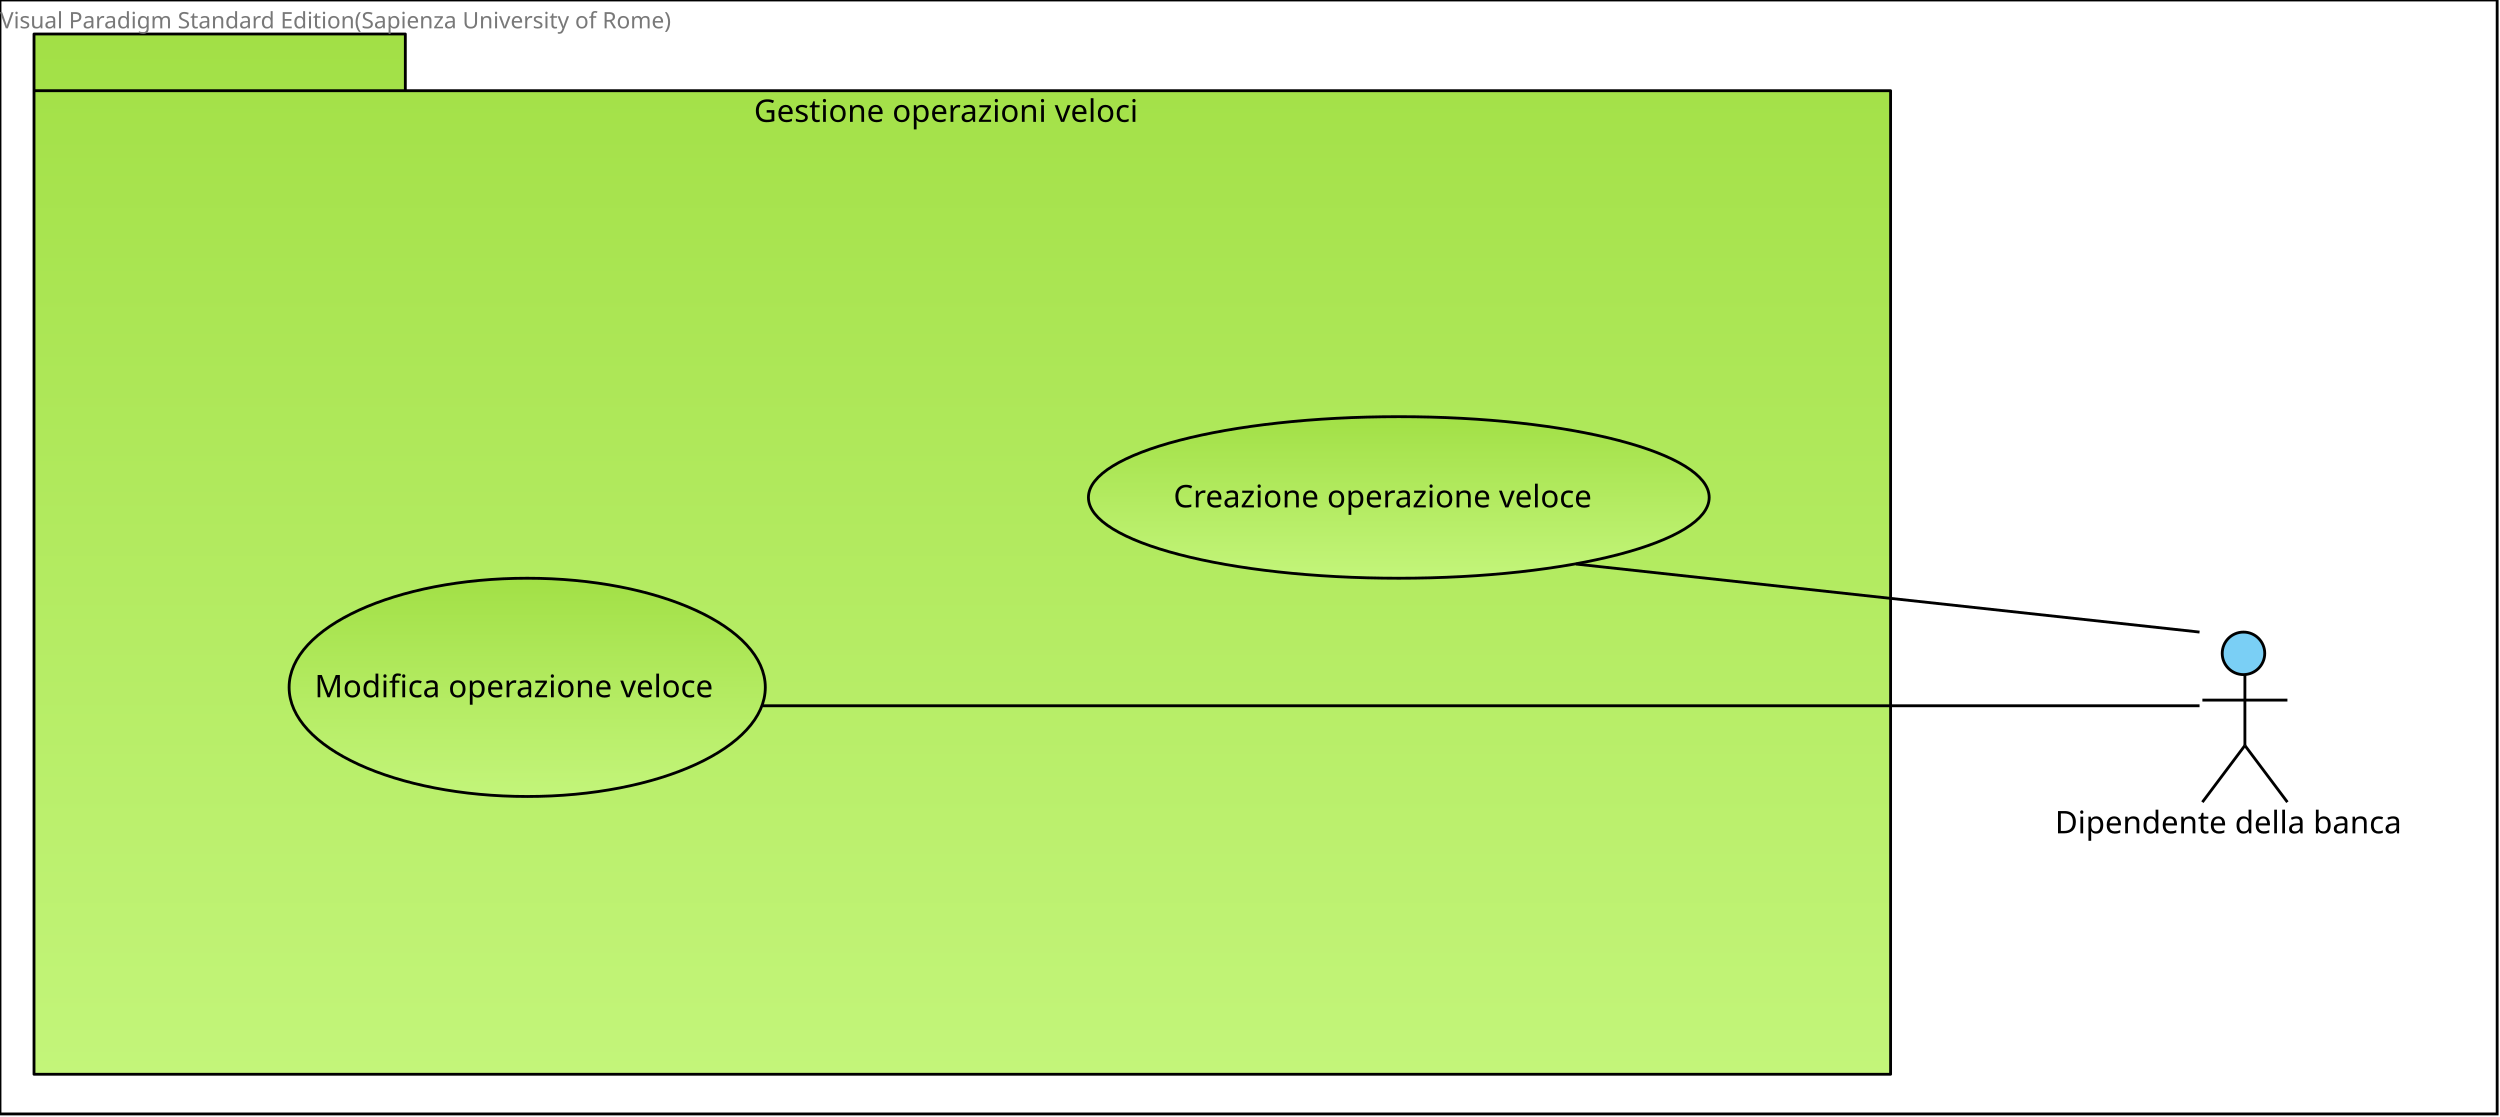
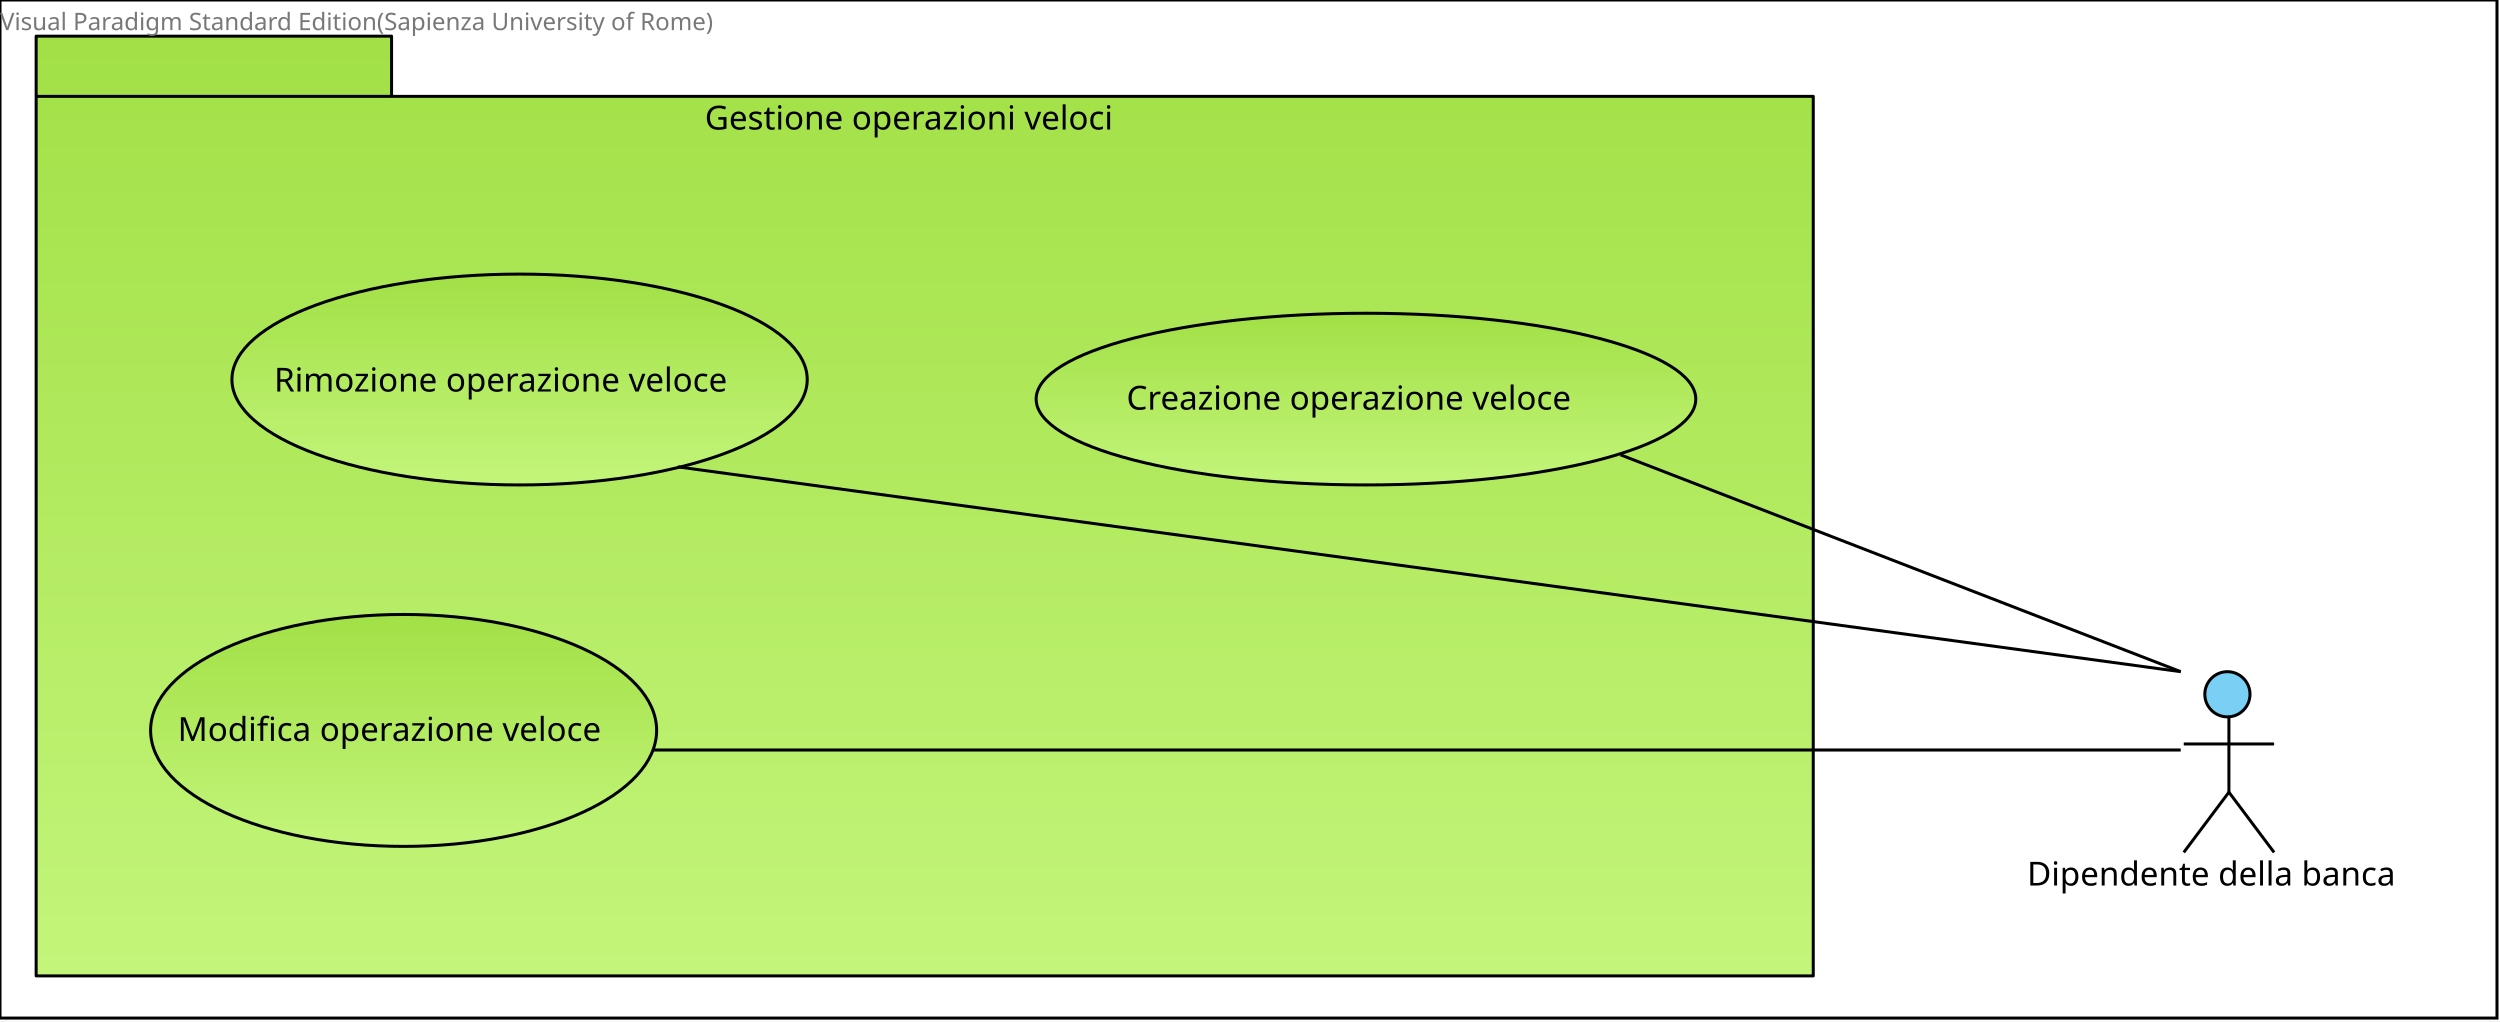
- <svg xmlns="http://www.w3.org/2000/svg" fill-opacity="0" color-rendering="auto" color-interpolation="auto" stroke="rgb(0,0,0)" text-rendering="auto" stroke-linecap="square" width="882" stroke-miterlimit="10" stroke-opacity="0" shape-rendering="auto" fill="rgb(0,0,0)" stroke-dasharray="none" font-weight="normal" stroke-width="1" height="394" font-family="'Dialog'" font-style="normal" stroke-linejoin="miter" font-size="12" stroke-dashoffset="0" image-rendering="auto">
+ <svg xmlns="http://www.w3.org/2000/svg" fill-opacity="0" color-rendering="auto" color-interpolation="auto" stroke="rgb(0,0,0)" text-rendering="auto" stroke-linecap="square" width="830" stroke-miterlimit="10" stroke-opacity="0" shape-rendering="auto" fill="rgb(0,0,0)" stroke-dasharray="none" font-weight="normal" stroke-width="1" height="339" font-family="'Dialog'" font-style="normal" stroke-linejoin="miter" font-size="12" stroke-dashoffset="0" image-rendering="auto">
  <defs id="genericDefs" />
  <g>
    <defs id="defs1">
-       <linearGradient x1="328" gradientUnits="userSpaceOnUse" x2="328" y1="368" y2="0" id="linearGradient1" spreadMethod="reflect">
+       <linearGradient x1="295.5" gradientUnits="userSpaceOnUse" x2="295.5" y1="313" y2="0" id="linearGradient1" spreadMethod="reflect">
        <stop stop-opacity="1" stop-color="rgb(195,245,122)" offset="0%" />
        <stop stop-opacity="1" stop-color="rgb(162,224,70)" offset="100%" />
      </linearGradient>
      <linearGradient x1="109.5" gradientUnits="userSpaceOnUse" x2="109.5" y1="57" y2="0" id="linearGradient2" spreadMethod="reflect">
        <stop stop-opacity="1" stop-color="rgb(195,245,122)" offset="0%" />
        <stop stop-opacity="1" stop-color="rgb(162,224,70)" offset="100%" />
      </linearGradient>
      <linearGradient x1="84" gradientUnits="userSpaceOnUse" x2="84" y1="77" y2="0" id="linearGradient3" spreadMethod="reflect">
        <stop stop-opacity="1" stop-color="rgb(195,245,122)" offset="0%" />
        <stop stop-opacity="1" stop-color="rgb(162,224,70)" offset="100%" />
      </linearGradient>
+       <linearGradient x1="95.5" gradientUnits="userSpaceOnUse" x2="95.5" y1="70" y2="0" id="linearGradient4" spreadMethod="reflect">
+         <stop stop-opacity="1" stop-color="rgb(195,245,122)" offset="0%" />
+         <stop stop-opacity="1" stop-color="rgb(162,224,70)" offset="100%" />
+       </linearGradient>
      <clipPath clipPathUnits="userSpaceOnUse" id="clipPath1">
-         <path d="M-7 -7 L667 -7 L667 379 L-7 379 L-7 -7 Z" />
+         <path d="M-7 -7 L602 -7 L602 324 L-7 324 L-7 -7 Z" />
      </clipPath>
      <clipPath clipPathUnits="userSpaceOnUse" id="clipPath2">
-         <path d="M0 0 L0 14 L656 14 L656 0 Z" />
+         <path d="M0 0 L0 14 L591 14 L591 0 Z" />
      </clipPath>
      <clipPath clipPathUnits="userSpaceOnUse" id="clipPath3">
        <path d="M-7 -7 L230 -7 L230 68 L-7 68 L-7 -7 Z" />
      </clipPath>
      <clipPath clipPathUnits="userSpaceOnUse" id="clipPath4">
        <path d="M0 0 L0 57 L219 57 L219 0 Z" />
      </clipPath>
      <clipPath clipPathUnits="userSpaceOnUse" id="clipPath5">
        <path d="M-7 -7 L179 -7 L179 88 L-7 88 L-7 -7 Z" />
      </clipPath>
      <clipPath clipPathUnits="userSpaceOnUse" id="clipPath6">
        <path d="M0 0 L0 77 L168 77 L168 0 Z" />
      </clipPath>
      <clipPath clipPathUnits="userSpaceOnUse" id="clipPath7">
        <path d="M-7 -7 L41 -7 L41 71 L-7 71 L-7 -7 Z" />
      </clipPath>
      <clipPath clipPathUnits="userSpaceOnUse" id="clipPath8">
+         <path d="M-7 -7 L202 -7 L202 81 L-7 81 L-7 -7 Z" />
+       </clipPath>
+       <clipPath clipPathUnits="userSpaceOnUse" id="clipPath9">
+         <path d="M0 0 L0 70 L191 70 L191 0 Z" />
+       </clipPath>
+       <clipPath clipPathUnits="userSpaceOnUse" id="clipPath10">
        <path d="M-152 -14 L304 -14 L304 28 L-152 28 L-152 -14 Z" />
      </clipPath>
-       <clipPath clipPathUnits="userSpaceOnUse" id="clipPath9">
-         <path d="M0 0 L324 0 L324 128 L0 128 L0 0 Z" />
+       <clipPath clipPathUnits="userSpaceOnUse" id="clipPath11">
+         <path d="M0 0 L290 0 L290 176 L0 176 L0 0 Z" />
      </clipPath>
-       <clipPath clipPathUnits="userSpaceOnUse" id="clipPath10">
+       <clipPath clipPathUnits="userSpaceOnUse" id="clipPath12">
        <path d="M0 0 L611 0 L611 104 L0 104 L0 0 Z" />
+       </clipPath>
+       <clipPath clipPathUnits="userSpaceOnUse" id="clipPath13">
+         <path d="M0 0 L603 0 L603 172 L0 172 L0 0 Z" />
      </clipPath>
    </defs>
    <g fill="white" text-rendering="geometricPrecision" fill-opacity="1" stroke-opacity="1" stroke="white">
-       <rect x="0" width="882" height="394" y="0" stroke="none" />
-       <rect x="173" y="83" transform="translate(-173,-83)" fill="none" width="881" height="393" stroke="black" />
+       <rect x="0" width="830" height="339" y="0" stroke="none" />
+       <rect x="225" y="83" transform="translate(-225,-83)" fill="none" width="829" height="338" stroke="black" />
    </g>
    <g font-size="11" transform="translate(12,12)" fill-opacity="1" fill="url(#linearGradient1)" text-rendering="geometricPrecision" font-family="sans-serif" stroke="url(#linearGradient1)" stroke-opacity="1">
-       <rect x="0" width="131" height="20" y="0" clip-path="url(#clipPath1)" stroke="none" />
-       <rect x="0" width="655" height="347" y="20" clip-path="url(#clipPath1)" stroke="none" />
+       <rect x="0" width="118" height="20" y="0" clip-path="url(#clipPath1)" stroke="none" />
+       <rect x="0" width="590" height="292" y="20" clip-path="url(#clipPath1)" stroke="none" />
    </g>
    <g font-size="11" stroke-linecap="butt" transform="translate(12,12)" fill-opacity="1" fill="black" text-rendering="geometricPrecision" font-family="sans-serif" stroke-linejoin="round" stroke="black" stroke-opacity="1" stroke-miterlimit="0">
-       <path fill="none" d="M0 20 L655 20 L655 367 L0 367 L0 0 L131 0 L131 20" clip-path="url(#clipPath1)" />
+       <path fill="none" d="M0 20 L590 20 L590 312 L0 312 L0 0 L118 0 L118 20" clip-path="url(#clipPath1)" />
    </g>
    <g font-size="11" transform="translate(12,32)" fill-opacity="1" fill="black" text-rendering="geometricPrecision" font-family="sans-serif" stroke="black" stroke-opacity="1">
-       <text x="254" xml:space="preserve" y="11" clip-path="url(#clipPath2)" stroke="none">Gestione operazioni veloci</text>
+       <text x="222" xml:space="preserve" y="11" clip-path="url(#clipPath2)" stroke="none">Gestione operazioni veloci</text>
    </g>
-     <g font-size="11" transform="translate(384,147)" fill-opacity="1" fill="url(#linearGradient2)" text-rendering="geometricPrecision" font-family="sans-serif" stroke="url(#linearGradient2)" stroke-opacity="1">
+     <g font-size="11" transform="translate(344,104)" fill-opacity="1" fill="url(#linearGradient2)" text-rendering="geometricPrecision" font-family="sans-serif" stroke="url(#linearGradient2)" stroke-opacity="1">
      <ellipse rx="109.5" ry="28.5" clip-path="url(#clipPath3)" cx="109.5" cy="28.5" stroke="none" />
    </g>
-     <g font-size="11" stroke-linecap="butt" transform="translate(384,147)" fill-opacity="1" fill="black" text-rendering="geometricPrecision" font-family="sans-serif" stroke-linejoin="round" stroke="black" stroke-opacity="1" stroke-miterlimit="0">
+     <g font-size="11" stroke-linecap="butt" transform="translate(344,104)" fill-opacity="1" fill="black" text-rendering="geometricPrecision" font-family="sans-serif" stroke-linejoin="round" stroke="black" stroke-opacity="1" stroke-miterlimit="0">
      <ellipse rx="109.5" fill="none" ry="28.5" clip-path="url(#clipPath3)" cx="109.5" cy="28.5" />
    </g>
-     <g font-size="11" transform="translate(384,147)" fill-opacity="1" fill="black" text-rendering="geometricPrecision" font-family="sans-serif" stroke="black" stroke-opacity="1">
+     <g font-size="11" transform="translate(344,104)" fill-opacity="1" fill="black" text-rendering="geometricPrecision" font-family="sans-serif" stroke="black" stroke-opacity="1">
      <text x="30" xml:space="preserve" y="32" clip-path="url(#clipPath4)" stroke="none">Creazione operazione veloce</text>
    </g>
-     <g font-size="11" transform="translate(102,204)" fill-opacity="1" fill="url(#linearGradient3)" text-rendering="geometricPrecision" font-family="sans-serif" stroke="url(#linearGradient3)" stroke-opacity="1">
+     <g font-size="11" transform="translate(50,204)" fill-opacity="1" fill="url(#linearGradient3)" text-rendering="geometricPrecision" font-family="sans-serif" stroke="url(#linearGradient3)" stroke-opacity="1">
      <ellipse rx="84" ry="38.5" clip-path="url(#clipPath5)" cx="84" cy="38.5" stroke="none" />
    </g>
-     <g font-size="11" stroke-linecap="butt" transform="translate(102,204)" fill-opacity="1" fill="black" text-rendering="geometricPrecision" font-family="sans-serif" stroke-linejoin="round" stroke="black" stroke-opacity="1" stroke-miterlimit="0">
+     <g font-size="11" stroke-linecap="butt" transform="translate(50,204)" fill-opacity="1" fill="black" text-rendering="geometricPrecision" font-family="sans-serif" stroke-linejoin="round" stroke="black" stroke-opacity="1" stroke-miterlimit="0">
      <ellipse rx="84" fill="none" ry="38.5" clip-path="url(#clipPath5)" cx="84" cy="38.5" />
    </g>
-     <g font-size="11" transform="translate(102,204)" fill-opacity="1" fill="black" text-rendering="geometricPrecision" font-family="sans-serif" stroke="black" stroke-opacity="1">
+     <g font-size="11" transform="translate(50,204)" fill-opacity="1" fill="black" text-rendering="geometricPrecision" font-family="sans-serif" stroke="black" stroke-opacity="1">
      <text x="9" xml:space="preserve" y="42" clip-path="url(#clipPath6)" stroke="none">Modifica operazione veloce</text>
    </g>
-     <g font-size="11" transform="translate(777,223)" fill-opacity="1" fill="rgb(122,207,245)" text-rendering="geometricPrecision" font-family="sans-serif" stroke="rgb(122,207,245)" stroke-opacity="1">
+     <g font-size="11" transform="translate(725,223)" fill-opacity="1" fill="rgb(122,207,245)" text-rendering="geometricPrecision" font-family="sans-serif" stroke="rgb(122,207,245)" stroke-opacity="1">
      <circle r="7.5" clip-path="url(#clipPath7)" cx="14.5" cy="7.5" stroke="none" />
    </g>
-     <g font-size="11" stroke-linecap="butt" transform="translate(777,223)" fill-opacity="1" fill="black" text-rendering="geometricPrecision" font-family="sans-serif" stroke-linejoin="round" stroke="black" stroke-opacity="1" stroke-miterlimit="0">
+     <g font-size="11" stroke-linecap="butt" transform="translate(725,223)" fill-opacity="1" fill="black" text-rendering="geometricPrecision" font-family="sans-serif" stroke-linejoin="round" stroke="black" stroke-opacity="1" stroke-miterlimit="0">
      <circle fill="none" r="7.5" clip-path="url(#clipPath7)" cx="14.5" cy="7.5" />
      <line y2="40" fill="none" x1="15" clip-path="url(#clipPath7)" x2="15" y1="15" />
      <line y2="24" fill="none" x1="0" clip-path="url(#clipPath7)" x2="30" y1="24" />
      <line y2="60" fill="none" x1="15" clip-path="url(#clipPath7)" x2="0" y1="40" />
      <line y2="60" fill="none" x1="15" clip-path="url(#clipPath7)" x2="30" y1="40" />
    </g>
-     <g font-size="11" transform="translate(716,283)" fill-opacity="1" fill="black" text-rendering="geometricPrecision" font-family="sans-serif" stroke="black" stroke-opacity="1">
-       <text x="9" xml:space="preserve" y="11" clip-path="url(#clipPath8)" stroke="none">Dipendente della banca</text>
+     <g font-size="11" transform="translate(77,91)" fill-opacity="1" fill="url(#linearGradient4)" text-rendering="geometricPrecision" font-family="sans-serif" stroke="url(#linearGradient4)" stroke-opacity="1">
+       <ellipse rx="95.5" ry="35" clip-path="url(#clipPath8)" cx="95.5" cy="35" stroke="none" />
    </g>
-     <g font-size="11" stroke-linecap="butt" transform="translate(506,149)" fill-opacity="1" fill="black" text-rendering="geometricPrecision" font-family="sans-serif" stroke-linejoin="round" stroke="black" stroke-opacity="1">
-       <line y2="50" fill="none" x1="270" clip-path="url(#clipPath9)" x2="50" y1="74" />
+     <g font-size="11" stroke-linecap="butt" transform="translate(77,91)" fill-opacity="1" fill="black" text-rendering="geometricPrecision" font-family="sans-serif" stroke-linejoin="round" stroke="black" stroke-opacity="1" stroke-miterlimit="0">
+       <ellipse rx="95.5" fill="none" ry="35" clip-path="url(#clipPath8)" cx="95.5" cy="35" />
    </g>
-     <g font-size="11" stroke-linecap="butt" transform="translate(219,199)" fill-opacity="1" fill="black" text-rendering="geometricPrecision" font-family="sans-serif" stroke-linejoin="round" stroke="black" stroke-opacity="1">
-       <line y2="50" fill="none" x1="557" clip-path="url(#clipPath10)" x2="50" y1="50" />
+     <g font-size="11" transform="translate(77,91)" fill-opacity="1" fill="black" text-rendering="geometricPrecision" font-family="sans-serif" stroke="black" stroke-opacity="1">
+       <text x="14" xml:space="preserve" y="39" clip-path="url(#clipPath9)" stroke="none">Rimozione operazione veloce</text>
+     </g>
+     <g font-size="11" transform="translate(664,283)" fill-opacity="1" fill="black" text-rendering="geometricPrecision" font-family="sans-serif" stroke="black" stroke-opacity="1">
+       <text x="9" xml:space="preserve" y="11" clip-path="url(#clipPath10)" stroke="none">Dipendente della banca</text>
+     </g>
+     <g font-size="11" stroke-linecap="butt" transform="translate(488,101)" fill-opacity="1" fill="black" text-rendering="geometricPrecision" font-family="sans-serif" stroke-linejoin="round" stroke="black" stroke-opacity="1">
+       <line y2="50" fill="none" x1="236" clip-path="url(#clipPath11)" x2="50" y1="122" />
+     </g>
+     <g font-size="11" stroke-linecap="butt" transform="translate(167,199)" fill-opacity="1" fill="black" text-rendering="geometricPrecision" font-family="sans-serif" stroke-linejoin="round" stroke="black" stroke-opacity="1">
+       <line y2="50" fill="none" x1="557" clip-path="url(#clipPath12)" x2="50" y1="50" />
+     </g>
+     <g font-size="11" stroke-linecap="butt" transform="translate(175,105)" fill-opacity="1" fill="black" text-rendering="geometricPrecision" font-family="sans-serif" stroke-linejoin="round" stroke="black" stroke-opacity="1">
+       <line y2="118" fill="none" x1="50" clip-path="url(#clipPath13)" x2="549" y1="50" />
    </g>
    <g fill="rgb(120,120,120)" text-rendering="geometricPrecision" fill-opacity="1" font-size="8" stroke-opacity="1" stroke="rgb(120,120,120)">
      <text x="0" xml:space="preserve" y="10" stroke="none">Visual Paradigm Standard Edition(Sapienza University of Rome)</text>
    </g>
  </g>
</svg>
